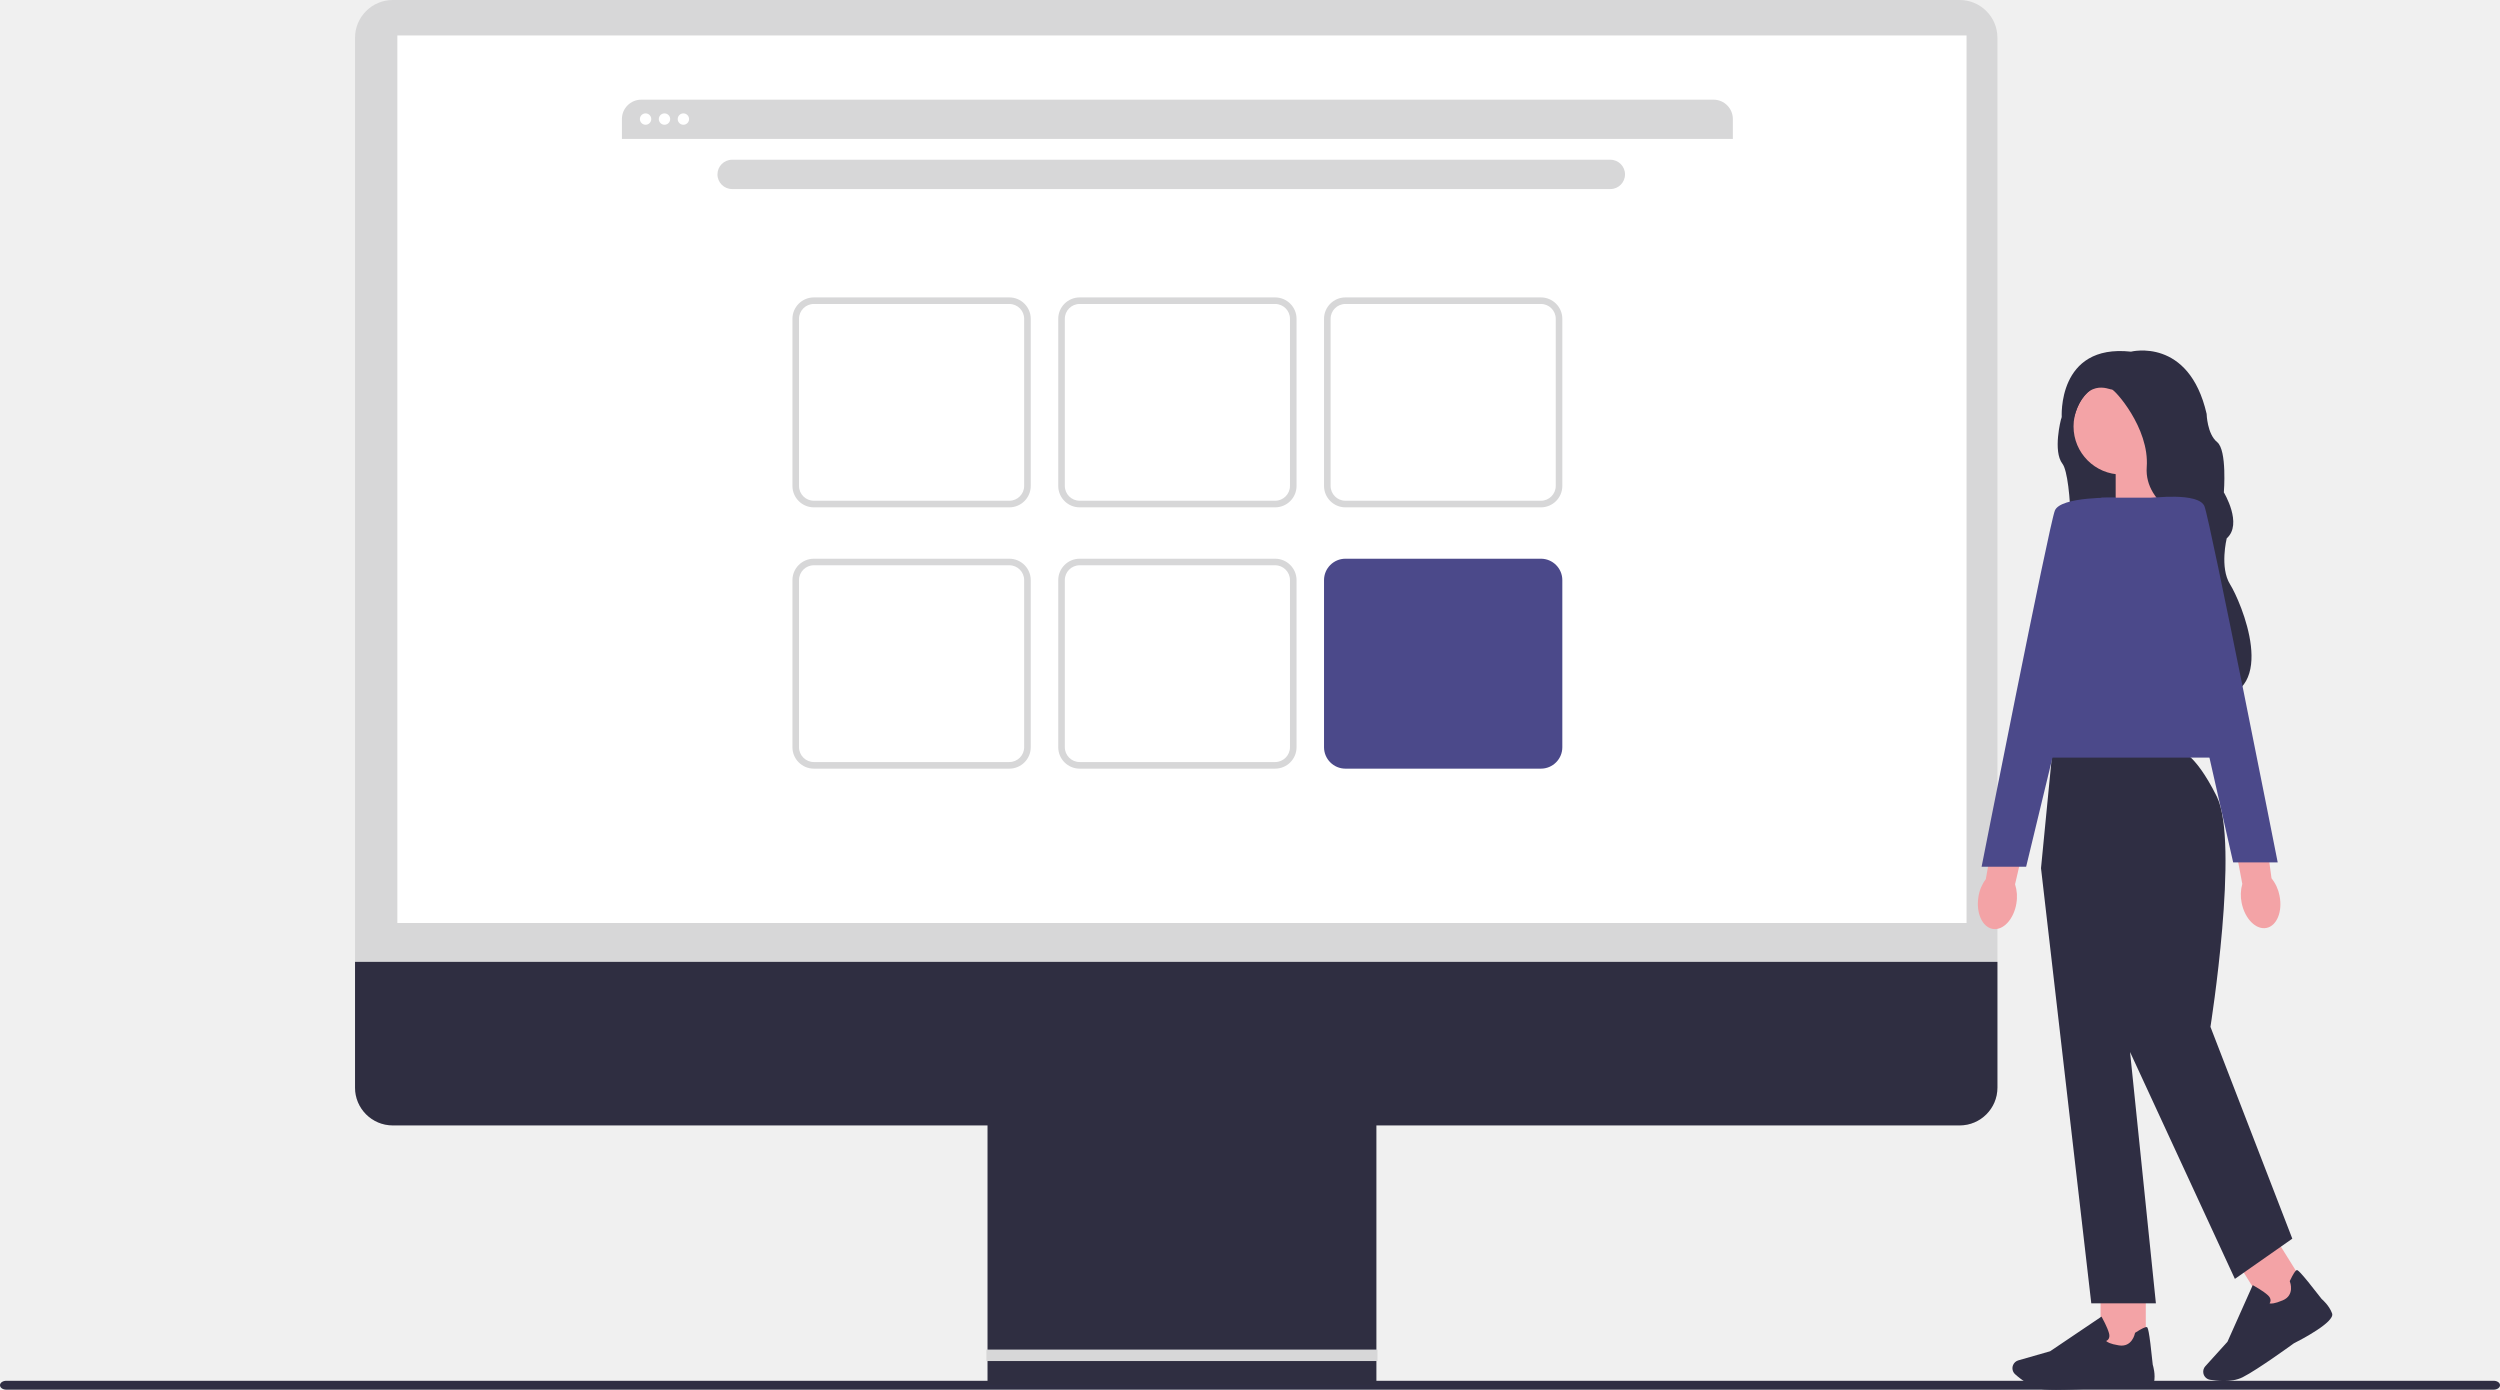
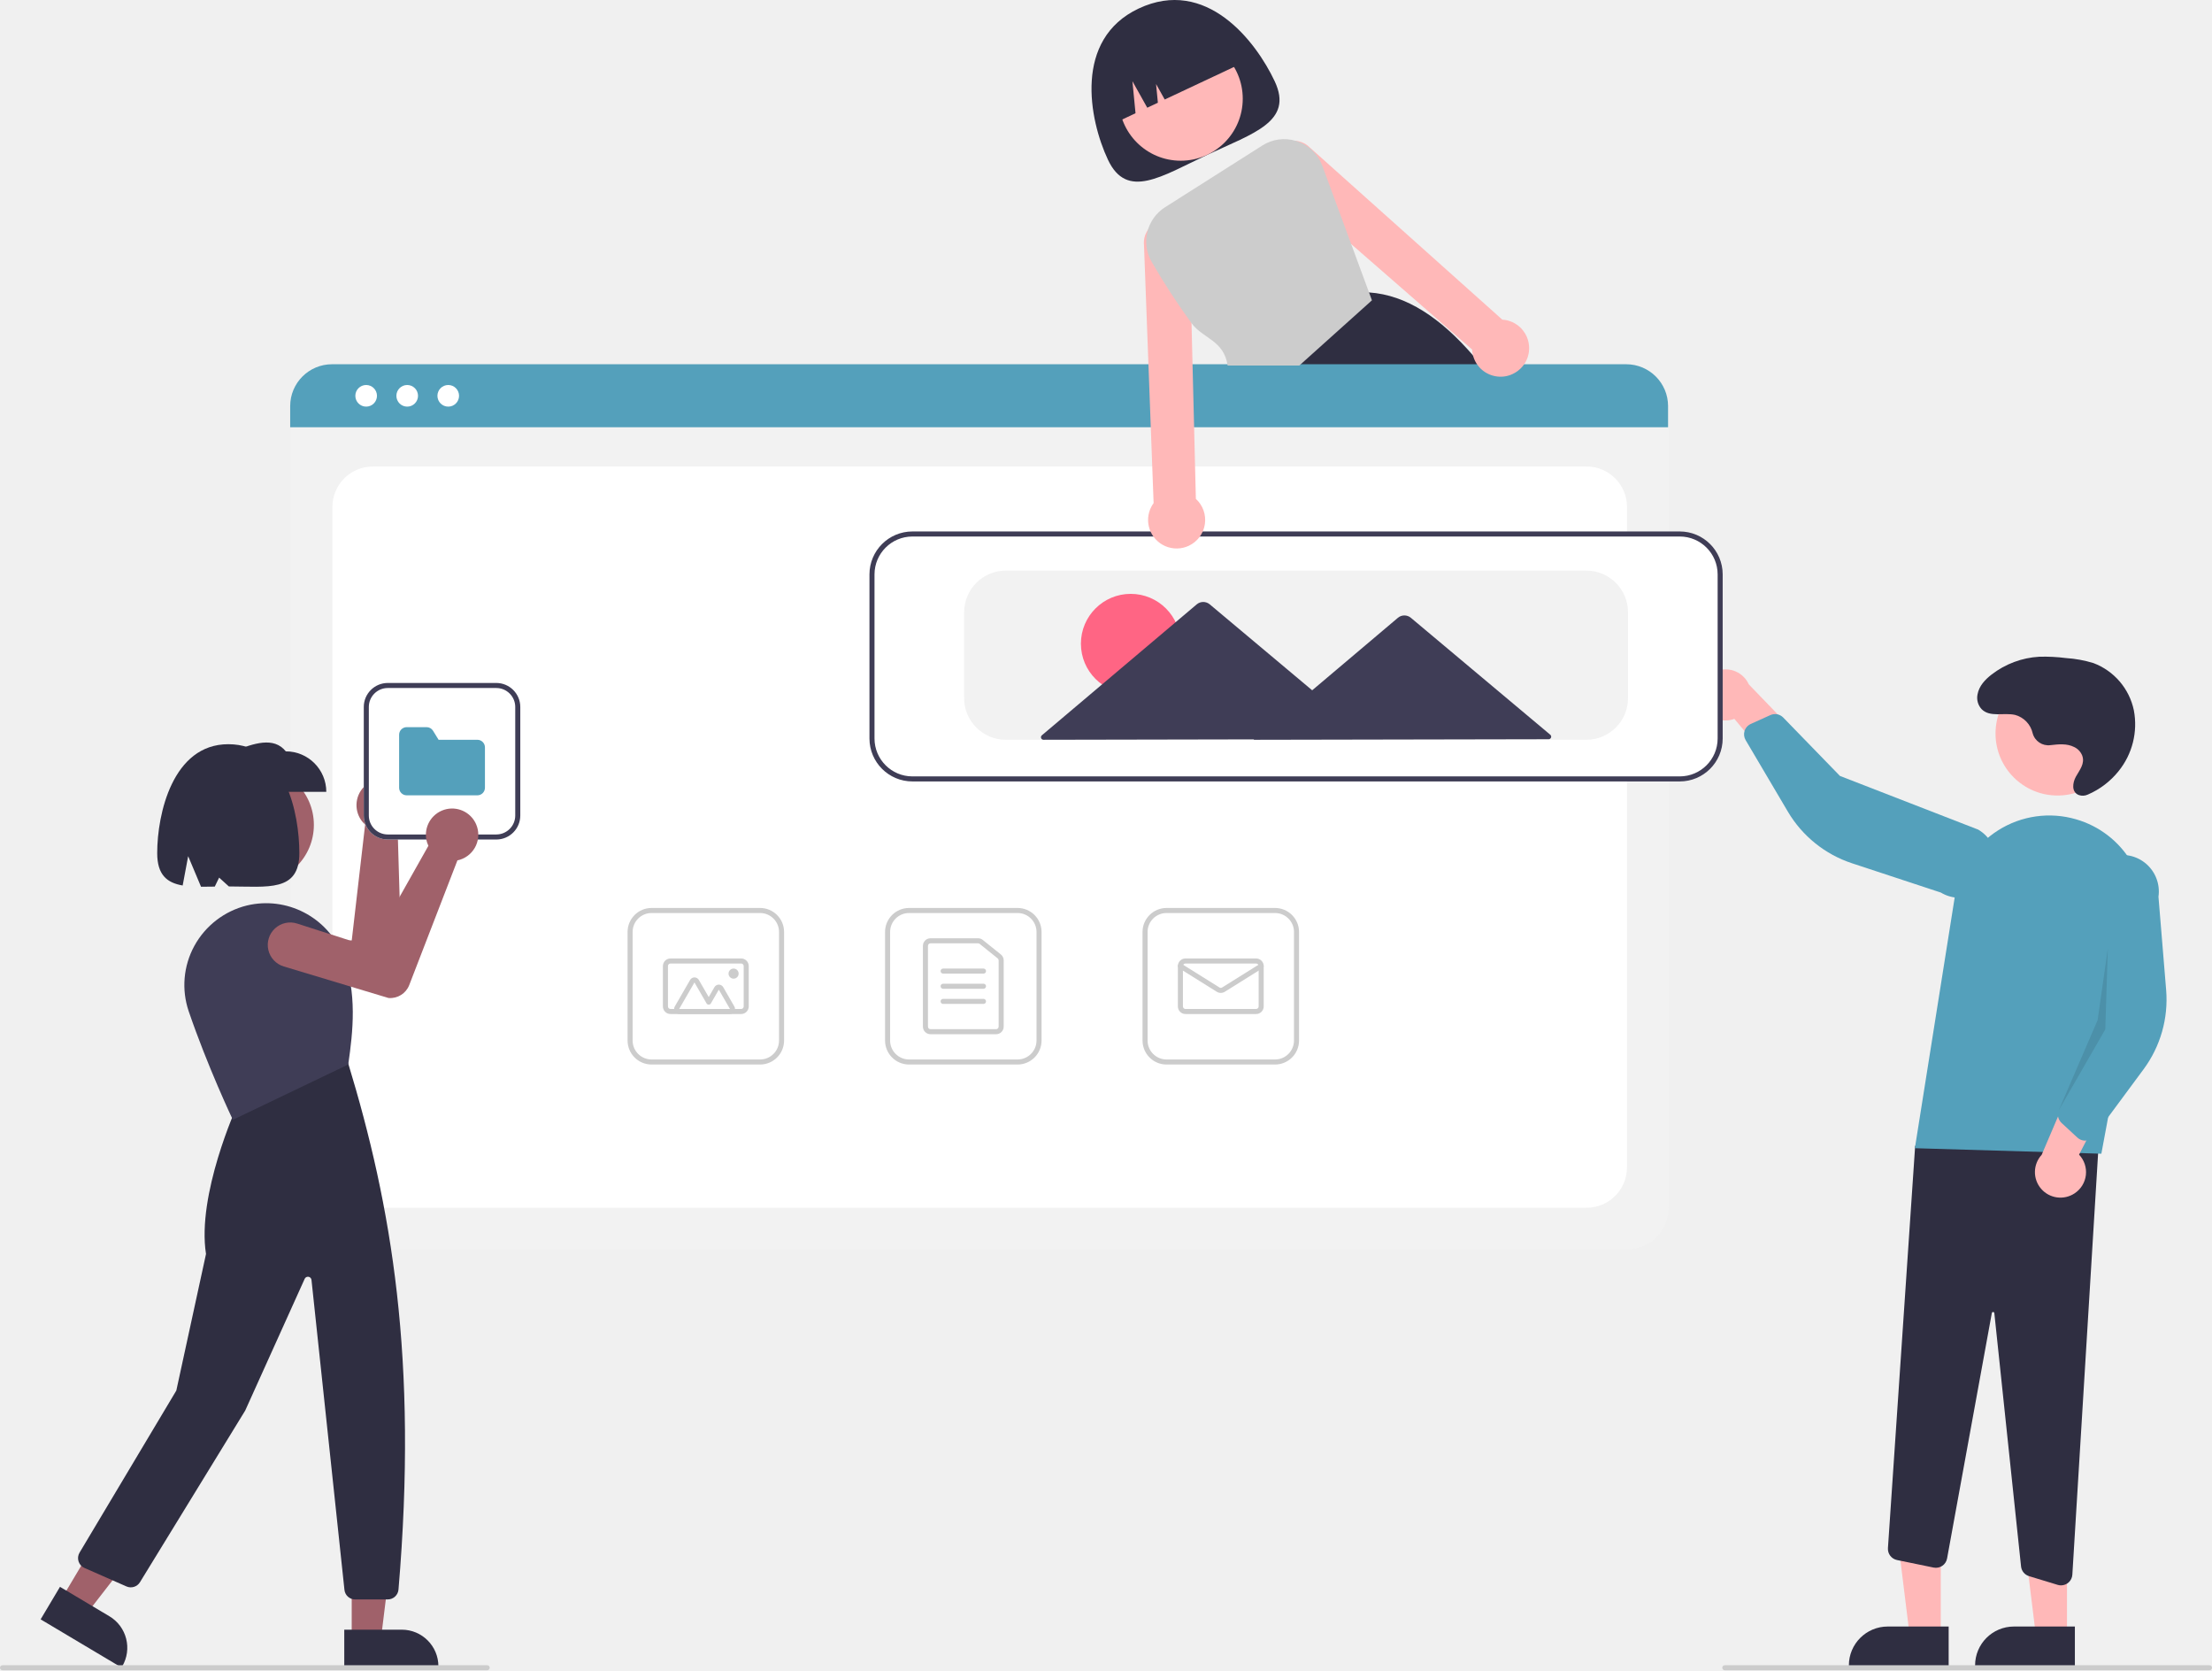
- <svg xmlns="http://www.w3.org/2000/svg" width="949.85" height="528.05" viewBox="0 0 949.85 528.05">
-   <path d="m0,526.3c0,.94,1.07,1.69,2.41,1.69h945.03c1.33,0,2.41-.75,2.41-1.69s-1.07-1.69-2.41-1.69H2.41c-1.33,0-2.41.75-2.41,1.69Z" fill="#2f2e43" stroke-width="0" />
-   <path d="m744.56,0H149.23c-7.91,0-14.34,6.43-14.34,14.34v398.91c0,7.91,6.43,14.34,14.34,14.34h595.33c7.91,0,14.34-6.43,14.34-14.34V14.34c0-7.91-6.43-14.34-14.34-14.34Z" fill="#d7d7d8" stroke-width="0" />
-   <rect x="150.97" y="13.47" width="596.2" height="337.21" fill="#fff" stroke-width="0" />
-   <path d="m758.9,365.45v47.8c0,7.91-6.43,14.34-14.34,14.34H149.23c-7.91,0-14.34-6.43-14.34-14.34v-47.8h624.01Z" fill="#2f2e41" stroke-width="0" />
-   <rect x="375.2" y="418.47" width="147.75" height="107.77" fill="#2f2e41" stroke-width="0" />
-   <rect x="374.76" y="512.76" width="148.61" height="4.35" fill="#d7d7d8" stroke-width="0" />
-   <path d="m658.38,45.22v7.57H236.29v-7.57c0-4.06,3.29-7.35,7.35-7.35h407.39c4.06,0,7.35,3.29,7.35,7.35Z" fill="#d7d7d8" stroke-width="0" />
-   <circle cx="245.28" cy="45.24" r="2.16" fill="#fff" stroke-width="0" />
-   <circle cx="252.47" cy="45.24" r="2.16" fill="#fff" stroke-width="0" />
-   <circle cx="259.65" cy="45.24" r="2.16" fill="#fff" stroke-width="0" />
-   <rect x="272.59" y="60.69" width="344.82" height="11.14" rx="5.57" ry="5.57" fill="#d7d7d8" stroke-width="0" />
-   <path d="m383.49,192.76h-74.28c-4.48,0-8.13-3.65-8.13-8.13v-63.5c0-4.48,3.65-8.13,8.13-8.13h74.28c4.48,0,8.13,3.65,8.13,8.13v63.5c0,4.48-3.65,8.13-8.13,8.13Zm-74.28-77.27c-3.11,0-5.63,2.53-5.63,5.63v63.5c0,3.11,2.53,5.63,5.63,5.63h74.28c3.11,0,5.63-2.53,5.63-5.63v-63.5c0-3.11-2.53-5.63-5.63-5.63h-74.28Z" fill="#d7d7d8" stroke-width="0" />
-   <path d="m484.48,192.76h-74.28c-4.48,0-8.13-3.65-8.13-8.13v-63.5c0-4.48,3.65-8.13,8.13-8.13h74.28c4.48,0,8.13,3.65,8.13,8.13v63.5c0,4.48-3.65,8.13-8.13,8.13Zm-74.28-77.27c-3.11,0-5.63,2.53-5.63,5.63v63.5c0,3.11,2.53,5.63,5.63,5.63h74.28c3.11,0,5.63-2.53,5.63-5.63v-63.5c0-3.11-2.53-5.63-5.63-5.63h-74.28Z" fill="#d7d7d8" stroke-width="0" />
-   <path d="m585.46,192.76h-74.28c-4.48,0-8.13-3.65-8.13-8.13v-63.5c0-4.48,3.65-8.13,8.13-8.13h74.28c4.48,0,8.13,3.65,8.13,8.13v63.5c0,4.48-3.65,8.13-8.13,8.13Zm-74.28-77.27c-3.11,0-5.63,2.53-5.63,5.63v63.5c0,3.11,2.53,5.63,5.63,5.63h74.28c3.11,0,5.63-2.53,5.63-5.63v-63.5c0-3.11-2.53-5.63-5.63-5.63h-74.28Z" fill="#d7d7d8" stroke-width="0" />
-   <path d="m383.49,292.04h-74.28c-4.48,0-8.13-3.65-8.13-8.13v-63.5c0-4.48,3.65-8.13,8.13-8.13h74.28c4.48,0,8.13,3.65,8.13,8.13v63.5c0,4.48-3.65,8.13-8.13,8.13Zm-74.28-77.27c-3.11,0-5.63,2.53-5.63,5.63v63.5c0,3.11,2.53,5.63,5.63,5.63h74.28c3.11,0,5.63-2.53,5.63-5.63v-63.5c0-3.11-2.53-5.63-5.63-5.63h-74.28Z" fill="#d7d7d8" stroke-width="0" />
-   <path d="m484.48,292.04h-74.28c-4.48,0-8.13-3.65-8.13-8.13v-63.5c0-4.48,3.65-8.13,8.13-8.13h74.28c4.48,0,8.13,3.65,8.13,8.13v63.5c0,4.48-3.65,8.13-8.13,8.13Zm-74.28-77.27c-3.11,0-5.63,2.53-5.63,5.63v63.5c0,3.11,2.53,5.63,5.63,5.63h74.28c3.11,0,5.63-2.53,5.63-5.63v-63.5c0-3.11-2.53-5.63-5.63-5.63h-74.28Z" fill="#d7d7d8" stroke-width="0" />
-   <path d="m585.46,292.04h-74.28c-4.48,0-8.13-3.65-8.13-8.13v-63.5c0-4.48,3.65-8.13,8.13-8.13h74.28c4.48,0,8.13,3.65,8.13,8.13v63.5c0,4.48-3.65,8.13-8.13,8.13Z" fill="#4b498a" stroke-width="0" />
-   <path d="m786.54,150.66l12.27-9.55s14,4.36,14.36,4.54,21.73,49.74,21.73,49.74c0,0-54.74,28.02-50.74,25.28,4-2.72,3.17-39.65-.55-44.46-3.73-4.82-.55-16.92-.55-16.92l3.45-8.64h.02Z" fill="#2f2e43" stroke-width="0" />
-   <polygon points="820.46 172.99 803.83 172.99 803.83 199.39 822.17 193.36 820.46 172.99" fill="#f3a3a6" stroke-width="0" />
-   <path id="uuid-8fbbfea1-20c6-492e-97ba-4f97c3a2ca55-44-226-137-355" d="m766.1,343.24c.43-2.41.26-4.9-.5-7.26l5.8-24.93-12.37-2.59-4.54,25.57c-1.48,1.96-2.44,4.26-2.8,6.68-1,6.05,1.43,11.53,5.41,12.22,3.98.7,8.01-3.64,9.01-9.69h0Z" fill="#f3a3a6" stroke-width="0" />
-   <rect x="798.09" y="488.92" width="17.18" height="24.37" fill="#f3a3a6" stroke-width="0" />
-   <path d="m781.37,528.05c7.54,0,18.55-.79,18.63-.8,2.95.26,17.65,1.42,18.38-1.94.67-3.09-.32-6.32-.46-6.77-1.42-14.05-1.94-14.22-2.26-14.31-.5-.15-1.96.55-4.33,2.08l-.15.1-.03.17c-.04.21-1.09,5.37-6.07,4.59-3.41-.54-4.52-1.3-4.87-1.67.29-.13.65-.36.9-.75.37-.57.43-1.31.19-2.2-.64-2.33-2.56-5.78-2.64-5.93l-.22-.39-19.52,13.17-12.06,3.45c-.91.25-1.64.91-2.01,1.78h0c-.51,1.21-.2,2.63.79,3.51,2.19,1.97,6.55,5.34,11.11,5.76,1.21.11,2.82.16,4.63.16h0Z" fill="#2f2e43" stroke-width="0" />
-   <rect x="854.76" y="472.48" width="17.18" height="24.37" transform="translate(-125.69 530.29) rotate(-31.95)" fill="#f3a3a6" stroke-width="0" />
-   <path d="m844.82,524.72c2.4,0,5.05-.34,7.28-1.47,5.63-2.83,19.32-12.78,19.4-12.85,2.63-1.33,15.72-8.13,14.56-11.37-1.07-2.98-3.62-5.2-3.97-5.5-8.64-11.18-9.16-11.04-9.48-10.95-.51.14-1.37,1.5-2.58,4.05l-.07.16.07.16c.08.21,1.92,5.14-2.72,7.1-3.18,1.35-4.52,1.3-5.01,1.16.18-.27.36-.65.37-1.12.02-.68-.32-1.35-1-1.97-1.78-1.64-5.23-3.55-5.38-3.63l-.39-.21-9.6,21.51-8.41,9.3c-.64.7-.91,1.64-.76,2.58h0c.21,1.3,1.23,2.33,2.53,2.56,1.32.23,3.17.48,5.19.48h0Z" fill="#2f2e43" stroke-width="0" />
-   <path d="m827.92,285.11s5.57,0,14.3,17.46c8.73,17.47-2.38,87.57-2.38,87.57l31.1,80.48-21.82,15.28-39.83-86.2,9.82,95.48h-24.55l-19.1-165.32,4.36-44.74h48.1s0,0,0,0Z" fill="#2f2e43" stroke-width="0" />
-   <polygon points="831.66 189.08 798.38 189.08 768.37 287.84 851.84 287.84 831.66 189.08" fill="#4b498a" stroke-width="0" />
-   <path d="m803.64,189.09l-33.83,140.22h-16.92s25.64-129.85,27.83-135.31c2.18-5.46,22.91-4.91,22.91-4.91h0Z" fill="#4b498a" stroke-width="0" />
-   <circle cx="806.1" cy="162.01" r="18.28" fill="#f3a3a6" stroke-width="0" />
-   <path d="m783.33,158.68l4.48.76c4.18-16.74,13.65-11.27,14.55-11.46s14.36,14.54,13.27,29.46c-1.09,14.91,18.19,21.9,18.19,21.9,0,0,6.74,12.66.73,35.57s6.73,30.6,6.73,30.6c25.1-2.13,10.01-37.15,6.01-43.51-4-6.37-1.27-17.46-1.27-17.46,6.19-5.46-1.09-17.46-1.09-17.46,0,0,1.28-16.01-2.54-19.1s-4-10.73-4-10.73c-6.74-29.28-28.74-23.64-28.74-23.64-28.19-3.09-26.31,25.06-26.31,25.06Z" fill="#2f2e43" stroke-width="0" />
-   <path id="uuid-3af8ea2b-8f5e-4851-abf4-031c35ae2916-45-227-138-356" d="m866.09,340.31h0c-.46-2.41-1.5-4.68-3.05-6.61l-3.44-25.37-12.49,1.98,4.83,25.52c-.67,2.36-.75,4.84-.24,7.24,1.21,6.01,5.42,10.26,9.39,9.5,3.97-.76,6.21-6.25,4.99-12.26h0Z" fill="#f3a3a6" stroke-width="0" />
-   <path d="m848.47,327.66h16.92s-25.64-129.85-27.83-135.31c-2.18-5.46-20.44-3.14-20.44-3.14,0,0,31.35,138.45,31.35,138.45Z" fill="#4b498a" stroke-width="0" />
+ <svg xmlns="http://www.w3.org/2000/svg" data-name="Layer 1" width="876.272" height="661.473" viewBox="0 0 876.272 661.473">
+   <path d="M685.834,138.655c7.516,15.995-8.411,20.526-26.655,29.099s-31.898,17.942-39.414,1.947-13.615-47.743,12.195-59.871C658.66,97.284,678.318,122.659,685.834,138.655Z" transform="translate(-180.8642 -106.4605)" fill="#2f2e41" />
+   <circle cx="467.746" cy="39.089" r="24.561" fill="#ffb8b8" />
+   <path d="M770.29,254.473c-.85-1.11-1.7-2.2-2.56-3.26q-1.665-2.07-3.35-4.01c-12.73-14.69-26.27-23.94-41.18-24.93h-.02l-.22-.02-29.71,28.96-10.1,9.84.22.54,5.45,13.57h95.49A234.834,234.834,0,0,0,770.29,254.473Z" transform="translate(-180.8642 -106.4605)" fill="#2f2e41" />
+   <path d="M621.902,155.438l0,0,8.792-4.131-1.225-12.683,5.879,10.496,4.202-1.975-.714-7.399,3.43,6.123,31.224-14.673,0,0a26,26,0,0,0-34.589-12.474l-4.525,2.126A26,26,0,0,0,621.902,155.438Z" transform="translate(-180.8642 -106.4605)" fill="#2f2e41" />
+   <path d="M825.39,601.261H312.552a16.519,16.519,0,0,1-16.5-16.5V276.607a12.102,12.102,0,0,1,12.088-12.088H829.593a12.311,12.311,0,0,1,12.297,12.297V584.761A16.519,16.519,0,0,1,825.39,601.261Z" transform="translate(-180.8642 -106.4605)" fill="#f2f2f2" />
+   <path d="M328.552,584.761h480.839a16,16,0,0,0,16-16V307.213a16,16,0,0,0-16-16H328.552a16,16,0,0,0-16,16V568.761A16,16,0,0,0,328.552,584.761Z" transform="translate(-180.8642 -106.4605)" fill="#fff" />
+   <path d="M841.66,275.663H295.82v-8.4a16.574,16.574,0,0,1,16.56-16.55H825.1a16.574,16.574,0,0,1,16.56,16.55Z" transform="translate(-180.8642 -106.4605)" fill="#54a0bb" />
+   <circle cx="145.051" cy="156.752" r="4.283" fill="#fff" />
+   <circle cx="161.31" cy="156.752" r="4.283" fill="#fff" />
+   <circle cx="177.569" cy="156.752" r="4.283" fill="#fff" />
+   <path d="M583.974,528.04h-43a9.511,9.511,0,0,1-9.5-9.5v-43a9.511,9.511,0,0,1,9.5-9.5h43a9.511,9.511,0,0,1,9.5,9.5v43A9.511,9.511,0,0,1,583.974,528.04Zm-43-60a7.508,7.508,0,0,0-7.5,7.5v43a7.508,7.508,0,0,0,7.5,7.5h43a7.508,7.508,0,0,0,7.5-7.5v-43a7.508,7.508,0,0,0-7.5-7.5Z" transform="translate(-180.8642 -106.4605)" fill="#ccc" />
+   <path d="M575.474,516.04h-26a3.003,3.003,0,0,1-3-3v-32a3.003,3.003,0,0,1,3-3h18.839a3.007,3.007,0,0,1,1.879.662l7.16,5.754a2.984,2.984,0,0,1,1.121,2.338v26.246A3.003,3.003,0,0,1,575.474,516.04Zm-26-36a1.001,1.001,0,0,0-1,1v32a1.001,1.001,0,0,0,1,1h26a1.001,1.001,0,0,0,1-1v-26.246a.995.995,0,0,0-.374-.779l-7.161-5.754a1.002,1.002,0,0,0-.626-.22Z" transform="translate(-180.8642 -106.4605)" fill="#ccc" />
+   <path d="M570.474,492.04h-16a1,1,0,0,1,0-2h16a1,1,0,0,1,0,2Z" transform="translate(-180.8642 -106.4605)" fill="#ccc" />
+   <path d="M570.474,498.04h-16a1,1,0,0,1,0-2h16a1,1,0,0,1,0,2Z" transform="translate(-180.8642 -106.4605)" fill="#ccc" />
+   <path d="M570.474,504.04h-16a1,1,0,0,1,0-2h16a1,1,0,0,1,0,2Z" transform="translate(-180.8642 -106.4605)" fill="#ccc" />
+   <path d="M685.974,528.04h-43a9.511,9.511,0,0,1-9.5-9.5v-43a9.511,9.511,0,0,1,9.5-9.5h43a9.511,9.511,0,0,1,9.5,9.5v43A9.511,9.511,0,0,1,685.974,528.04Zm-43-60a7.508,7.508,0,0,0-7.5,7.5v43a7.508,7.508,0,0,0,7.5,7.5h43a7.508,7.508,0,0,0,7.5-7.5v-43a7.508,7.508,0,0,0-7.5-7.5Z" transform="translate(-180.8642 -106.4605)" fill="#ccc" />
+   <path d="M678.474,508.04h-28a3.003,3.003,0,0,1-3-3v-16a3.003,3.003,0,0,1,3-3h28a3.003,3.003,0,0,1,3,3v16A3.003,3.003,0,0,1,678.474,508.04Zm-28-20a1.001,1.001,0,0,0-1,1v16a1.001,1.001,0,0,0,1,1h28a1.001,1.001,0,0,0,1-1v-16a1.001,1.001,0,0,0-1-1Z" transform="translate(-180.8642 -106.4605)" fill="#ccc" />
+   <path d="M664.474,499.678a3.003,3.003,0,0,1-1.59-.453l-14.94-9.337a1,1,0,0,1,1.061-1.696l14.94,9.337a1.006,1.006,0,0,0,1.06,0l14.939-9.337a1,1,0,0,1,1.061,1.696l-14.939,9.337A3.004,3.004,0,0,1,664.474,499.678Z" transform="translate(-180.8642 -106.4605)" fill="#ccc" />
+   <path d="M481.974,528.04h-43a9.511,9.511,0,0,1-9.5-9.5v-43a9.511,9.511,0,0,1,9.5-9.5h43a9.511,9.511,0,0,1,9.5,9.5v43A9.511,9.511,0,0,1,481.974,528.04Zm-43-60a7.508,7.508,0,0,0-7.5,7.5v43a7.508,7.508,0,0,0,7.5,7.5h43a7.508,7.508,0,0,0,7.5-7.5v-43a7.508,7.508,0,0,0-7.5-7.5Z" transform="translate(-180.8642 -106.4605)" fill="#ccc" />
+   <path d="M474.474,508.04h-28a3.003,3.003,0,0,1-3-3v-16a3.003,3.003,0,0,1,3-3h28a3.003,3.003,0,0,1,3,3v16A3.003,3.003,0,0,1,474.474,508.04Zm-28-20a1.001,1.001,0,0,0-1,1v16a1.001,1.001,0,0,0,1,1h28a1.001,1.001,0,0,0,1-1v-16a1.001,1.001,0,0,0-1-1Z" transform="translate(-180.8642 -106.4605)" fill="#ccc" />
+   <path d="M470.036,508.04h-20.124a2,2,0,0,1-1.732-3l6.062-10.5a2,2,0,0,1,3.464,0l3.915,6.781,2.268-3.929a2,2,0,0,1,3.464,0l4.415,7.647a2,2,0,0,1-1.732,3Zm0-2h0l-4.415-7.647-3.134,5.429a1.0 1,0,0,1-.866.5h0a1.0 1,0,0,1-.866-.5l-4.781-8.281-6.062,10.5Z" transform="translate(-180.8642 -106.4605)" fill="#ccc" />
+   <circle cx="290.61" cy="385.579" r="2" fill="#ccc" />
+   <polygon points="768.825 648.15 756.565 648.149 750.733 600.861 768.827 600.862 768.825 648.15" fill="#ffb8b8" />
+   <path d="M952.816,766.494l-39.531-.001v-.5a15.386,15.386,0,0,1,15.386-15.386h.001l24.144.001Z" transform="translate(-180.8642 -106.4605)" fill="#2f2e41" />
+   <polygon points="818.825 648.15 806.565 648.149 800.733 600.861 818.827 600.862 818.825 648.15" fill="#ffb8b8" />
+   <path d="M1002.816,766.494l-39.531-.001v-.5a15.386,15.386,0,0,1,15.386-15.386h.001l24.144.001Z" transform="translate(-180.8642 -106.4605)" fill="#2f2e41" />
+   <path d="M996.014,734.111l-11.354-3.454a4.493,4.493,0,0,1-3.166-3.833L970.908,626.498a.48.48,0,0,0-.479-.447.469.469,0,0,0-.51.409l-17.731,97.199a4.5,4.5,0,0,1-5.335,3.6L932.342,724.269a4.516,4.516,0,0,1-3.582-4.712l10.785-159.312,73.138-7.892-10.868,177.727a4.505,4.505,0,0,1-4.484,4.228A4.526,4.526,0,0,1,996.014,734.111Z" transform="translate(-180.8642 -106.4605)" fill="#2f2e41" />
+   <circle cx="815.08" cy="290.487" r="24.561" fill="#ffb8b8" />
+   <path d="M939.433,561.18l15.858-99.851a37.857,37.857,0,0,1,48.005-30.399h0a37.743,37.743,0,0,1,26.601,43.262l-16.591,89.172Z" transform="translate(-180.8642 -106.4605)" fill="#54a0bb" />
+   <path d="M1002.725,579.046a10.056,10.056,0,0,0,1.747-15.32l16.396-31.751-18.465,1.97-12.739,29.849a10.11,10.11,0,0,0,13.061,15.251Z" transform="translate(-180.8642 -106.4605)" fill="#ffb8b8" />
+   <path d="M1006.236,558.126a4.506,4.506,0,0,1-2.426-1.151l-6.273-5.797a4.515,4.515,0,0,1-1.092-5.054l12.537-29.718-1.779-58.72a14.497,14.497,0,1,1,28.727,3.919l3.041,36.912a46.373,46.373,0,0,1-8.938,31.397l-19.552,26.432a4.505,4.505,0,0,1-3.195,1.804A4.455,4.455,0,0,1,1006.236,558.126Z" transform="translate(-180.8642 -106.4605)" fill="#54a0bb" />
+   <path d="M854.505,383.566a10.056,10.056,0,0,0,13.426,7.582l22.846,27.478,5.385-17.772-22.52-23.369a10.11,10.11,0,0,0-19.137,6.081Z" transform="translate(-180.8642 -106.4605)" fill="#ffb8b8" />
+   <path d="M872.401,394.955a4.506,4.506,0,0,1,2.006-1.786l7.784-3.517a4.515,4.515,0,0,1,5.08.965l22.478,23.132,54.766,21.257a14.497,14.497,0,1,1-14.809,24.926l-35.177-11.592a46.374,46.374,0,0,1-25.427-20.472l-16.717-28.31a4.505,4.505,0,0,1-.415-3.646A4.454,4.454,0,0,1,872.401,394.955Z" transform="translate(-180.8642 -106.4605)" fill="#54a0bb" />
+   <polygon points="835.002 375.652 834.002 407.652 815.58 439.663 830.962 403.99 835.002 375.652" opacity="0.1" />
+   <path d="M993.13,401.563a6.423,6.423,0,0,1-7.031-4.702,9.764,9.764,0,0,0-6.951-7.274c-4.505-1.029-10.012,1.091-13.314-2.322a6.637,6.637,0,0,1-1.575-5.842c.608-3.317,2.981-5.823,5.563-7.827a34.062,34.062,0,0,1,18.866-7.051,67.677,67.677,0,0,1,10.621.528,47.009,47.009,0,0,1,10.864,1.985,25.576,25.576,0,0,1,16.002,18.68,29.528,29.528,0,0,1-6.057,24.13,31.702,31.702,0,0,1-12.161,9.259,4.744,4.744,0,0,1-3.606.183c-2.957-1.176-2.474-4.839-1.126-7.283,1.443-2.615,3.663-5.146,2.503-8.329a6.302,6.302,0,0,0-3.127-3.366c-2.94-1.499-6.228-1.145-9.389-.78Z" transform="translate(-180.8642 -106.4605)" fill="#2f2e41" />
+   <path d="M846.297,415.433h-304a16.519,16.519,0,0,1-16.5-16.5v-65a16.519,16.519,0,0,1,16.5-16.5h304a16.519,16.519,0,0,1,16.5,16.5v65A16.519,16.519,0,0,1,846.297,415.433Z" transform="translate(-180.8642 -106.4605)" fill="#fff" />
+   <path d="M846.297,415.933h-304a17.019,17.019,0,0,1-17-17v-65a17.019,17.019,0,0,1,17-17h304a17.019,17.019,0,0,1,17,17v65A17.019,17.019,0,0,1,846.297,415.933Zm-304-97a15.017,15.017,0,0,0-15,15v65a15.017,15.017,0,0,0,15,15h304a15.017,15.017,0,0,0,15-15v-65a15.017,15.017,0,0,0-15-15Z" transform="translate(-180.8642 -106.4605)" fill="#3f3d56" />
+   <path d="M809.297,399.433h-230a16.519,16.519,0,0,1-16.5-16.5v-34a16.519,16.519,0,0,1,16.5-16.5h230a16.519,16.519,0,0,1,16.5,16.5v34A16.519,16.519,0,0,1,809.297,399.433Z" transform="translate(-180.8642 -106.4605)" fill="#f2f2f2" />
+   <circle cx="447.928" cy="254.915" r="19.732" fill="#ff6584" />
+   <path d="M795.004,397.442l-27.853-23.36-27.372-22.956a4,4,0,0,0-5.153.01l-27.283,23.062-6.664,5.633-10.048-8.427-30.537-25.611a4,4,0,0,0-5.152.01l-30.438,25.728-30.917,26.133a1.0 1,0,0,0,.647,1.764l63.387-.122,20.064-.039-.196.166,59.808-.115,57.067-.11A1.0 1,0,0,0,795.004,397.442Z" transform="translate(-180.8642 -106.4605)" fill="#3f3d56" />
+   <path d="M1056.136,767.933h-192a1,1,0,0,1,0-2h192a1,1,0,0,1,0,2Z" transform="translate(-180.8642 -106.4605)" fill="#ccc" />
+   <path d="M784.92,238.373a11.221,11.221,0,0,0-7.25-5.1,10.301,10.301,0,0,0-1.66-.21l-76.19-68.12a9.015,9.015,0,0,0-5.63-2.69,7.67,7.67,0,0,0-1.27-.04,9.055,9.055,0,0,0-5.96,15.48l29.17,25.43,47.9,41.75a11.916,11.916,0,0,0,.35,2.33,11.266,11.266,0,0,0,9.67,8.37,11.092,11.092,0,0,0,6.05-1,11.407,11.407,0,0,0,3.88-2.97c.11-.13.21-.25.31-.39a11.293,11.293,0,0,0,.63-12.84Z" transform="translate(-180.8642 -106.4605)" fill="#ffb8b8" />
+   <path d="M654.6,304.023l-.71-28.86-.6-23.95-.41-16.76-.81-32.67a9.046,9.046,0,0,0-15.71-5.25,6.923,6.923,0,0,0-.75.96,8.936,8.936,0,0,0-1.56,6.05l1.78,47.67.89,23.95,1.14,30.55a12.047,12.047,0,0,0-.89,1.41,11.248,11.248,0,0,0-.71,8.84,11.311,11.311,0,0,0,15.56,6.63,11.301,11.301,0,0,0,2.78-18.57Z" transform="translate(-180.8642 -106.4605)" fill="#ffb8b8" />
+   <path d="M723.201,222.273l-7.07-19.15-11.44-31.02a16.006,16.006,0,0,0-9.95-9.68c-.18-.06-.37-.12-.55-.17a15.984,15.984,0,0,0-13.24,1.82l-38.53,24.44a16.093,16.093,0,0,0-5.27,21.75,276.323,276.323,0,0,0,15.73,24.19c4.49,6.11,12.85,6.76,14.3,16.76h28.41l28.76-25.82Z" transform="translate(-180.8642 -106.4605)" fill="#ccc" />
+   <circle cx="101.165" cy="326.682" r="23.172" fill="#a0616a" />
+   <path d="M338.916,417.193q.343.273.664.578a10.38,10.38,0,0,1-.417,15.484,9.722,9.722,0,0,1-.814.613l1.568,52.945a8.061,8.061,0,0,1-5.545,7.867l-.096.021-42.989,4.578a8.899,8.899,0,1,1-1.722-17.713l30.644-2.699,5.3-45.851a9.876,9.876,0,0,1-.972-.99,10.38,10.38,0,0,1,14.378-14.833Z" transform="translate(-180.8642 -106.4605)" fill="#a0616a" />
+   <polygon points="139.328 649.174 150.895 649.174 156.397 604.561 139.326 604.561 139.328 649.174" fill="#a0616a" />
+   <path d="M317.242,751.858l22.778-.001h.001a14.516,14.516,0,0,1,14.516,14.516v.472l-37.294.001Z" transform="translate(-180.8642 -106.4605)" fill="#2f2e41" />
+   <polygon points="24.366 633.182 34.304 639.099 61.857 603.582 47.189 594.849 24.366 633.182" fill="#a0616a" />
+   <path d="M204.627,734.889l19.572,11.653.001 0a14.516,14.516,0,0,1,5.046,19.899l-.241.405L196.96,747.767Z" transform="translate(-180.8642 -106.4605)" fill="#2f2e41" />
+   <path d="M334.488,739.877H321.536a4.238,4.238,0,0,1-4.221-3.797L304.258,613.343a1.415,1.415,0,0,0-2.697-.433l-23.555,52.159-41.704,68.003a4.266,4.266,0,0,1-5.329,1.666l-16.66-7.33a4.247,4.247,0,0,1-1.935-6.064l38.337-64.192,11.758-54.085c-3.698-23.455,12.155-58.326,12.316-58.676l.079-.17,43.668-17.068.219.268c17.221,56.514,27.715,117.332,19.967,208.568A4.274,4.274,0,0,1,334.488,739.877Z" transform="translate(-180.8642 -106.4605)" fill="#2f2e41" />
+   <path d="M273.107,549.934l-.203-.427c-.097-.205-9.807-20.684-17.292-42.571a32.285,32.285,0,0,1,2.239-25.873,32.637,32.637,0,0,1,20.813-16.004h0A32.677,32.677,0,0,1,316.591,484.627c5.937,14.847,4.045,30.695,2.264,43.157l-.035.25-.227.109Z" transform="translate(-180.8642 -106.4605)" fill="#3f3d56" />
+   <path d="M310.124,420.054H273.33V404.015c8.076-3.208,15.978-5.937,20.756,0a16.038,16.038,0,0,1,16.038,16.038Z" transform="translate(-180.8642 -106.4605)" fill="#2f2e41" />
+   <path d="M271.293,401.185c-21.996,0-28.153,27.571-28.153,43.126,0,8.674,3.923,11.777,10.088,12.827l2.177-11.611,5.099,12.111c1.732.009,3.551-.025,5.437-.06l1.729-3.56,3.855,3.496c15.441.023,27.921,2.274,27.921-13.203C299.445,428.756,294.046,401.185,271.293,401.185Z" transform="translate(-180.8642 -106.4605)" fill="#2f2e41" />
+   <path d="M373.864,767.933h-192a1,1,0,1,1,0-2h192a1,1,0,0,1,0,2Z" transform="translate(-180.8642 -106.4605)" fill="#ccc" />
+   <path d="M377.474,438.933h-43a9.511,9.511,0,0,1-9.5-9.5v-43a9.511,9.511,0,0,1,9.5-9.5h43a9.511,9.511,0,0,1,9.5,9.5v43A9.511,9.511,0,0,1,377.474,438.933Z" transform="translate(-180.8642 -106.4605)" fill="#fff" />
+   <path d="M377.474,438.933h-43a9.511,9.511,0,0,1-9.5-9.5v-43a9.511,9.511,0,0,1,9.5-9.5h43a9.511,9.511,0,0,1,9.5,9.5v43A9.511,9.511,0,0,1,377.474,438.933Zm-43-60a7.508,7.508,0,0,0-7.5,7.5v43a7.508,7.508,0,0,0,7.5,7.5h43a7.508,7.508,0,0,0,7.5-7.5v-43a7.508,7.508,0,0,0-7.5-7.5Z" transform="translate(-180.8642 -106.4605)" fill="#3f3d56" />
+   <path d="M369.974,421.433h-28a3.003,3.003,0,0,1-3-3v-21a3.003,3.003,0,0,1,3-3h7.882a2.981,2.981,0,0,1,2.555,1.427l2.198,3.573h15.364a3.003,3.003,0,0,1,3,3v16A3.003,3.003,0,0,1,369.974,421.433Z" transform="translate(-180.8642 -106.4605)" fill="#54a0bb" />
+   <path d="M369.064,432.042q.21.384.388.79a10.38,10.38,0,0,1-6.393,14.109,9.72,9.72,0,0,1-.988.25l-19.099,49.405a8.061,8.061,0,0,1-8.163,5.099l-.096-.018-41.397-12.462a8.899,8.899,0,1,1,5.286-16.993l29.29,9.404,22.676-40.202a9.876,9.876,0,0,1-.511-1.289,10.38,10.38,0,0,1,19.007-8.091Z" transform="translate(-180.8642 -106.4605)" fill="#a0616a" />
</svg>
